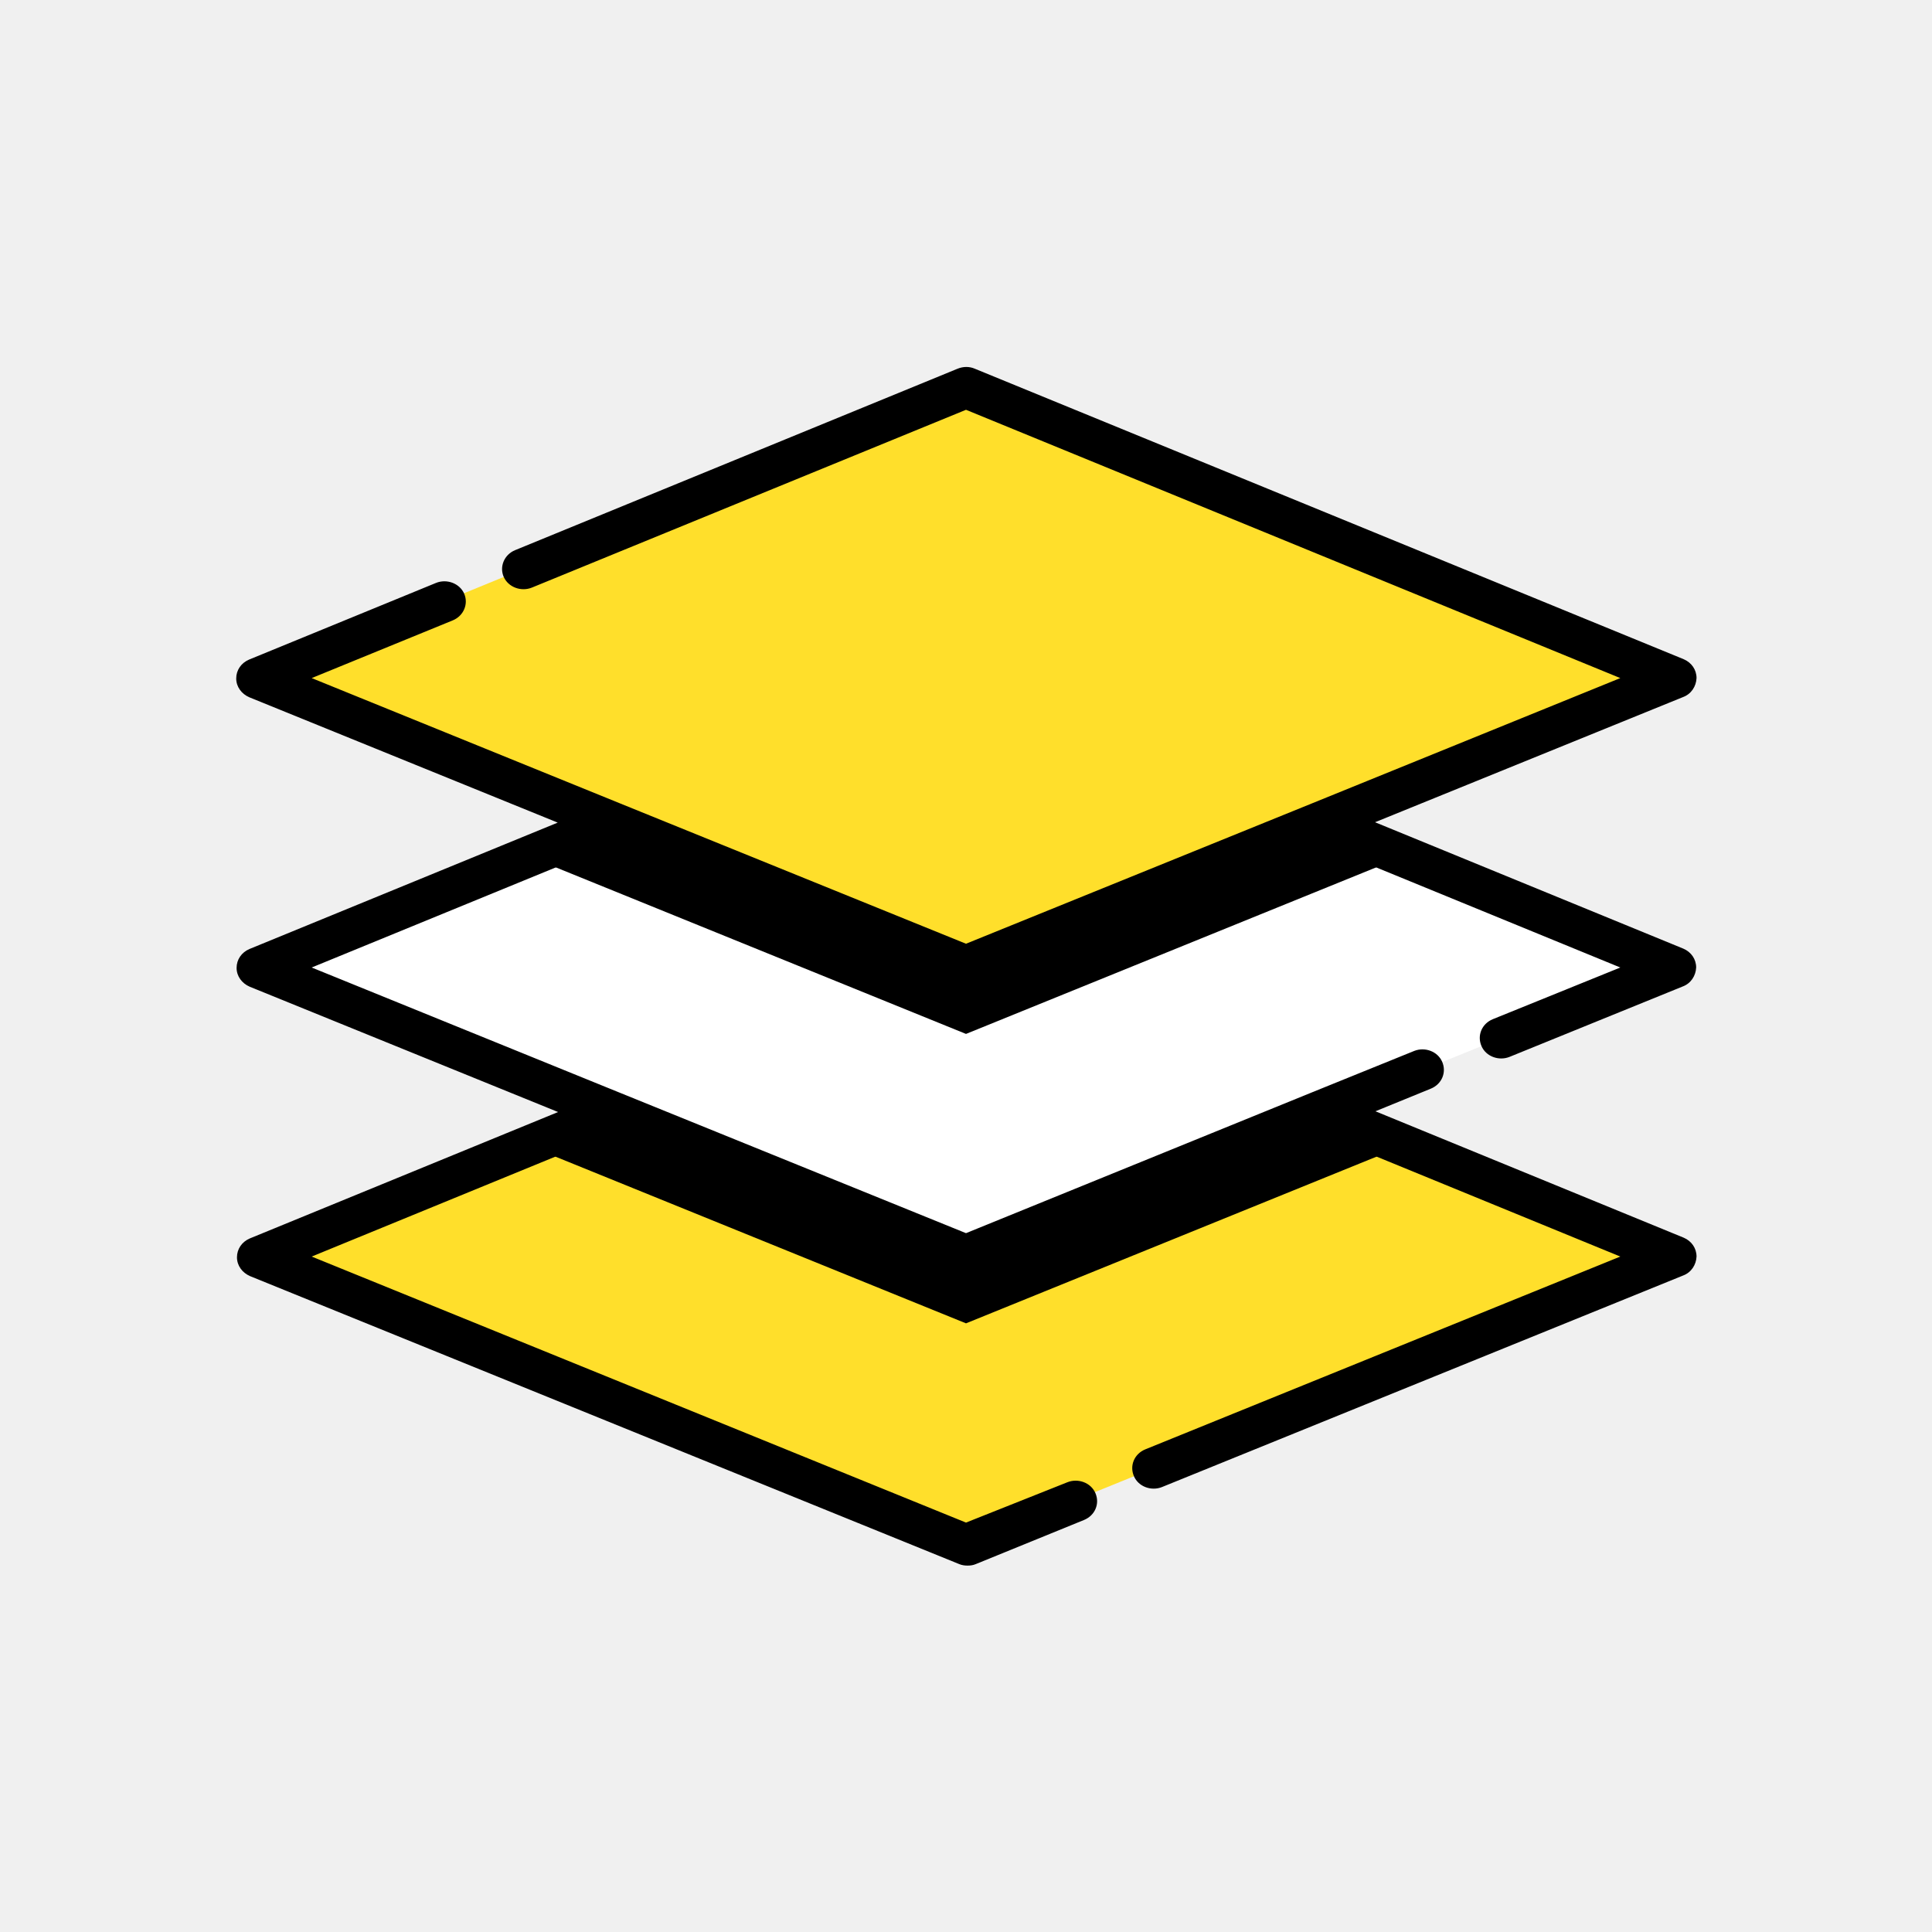
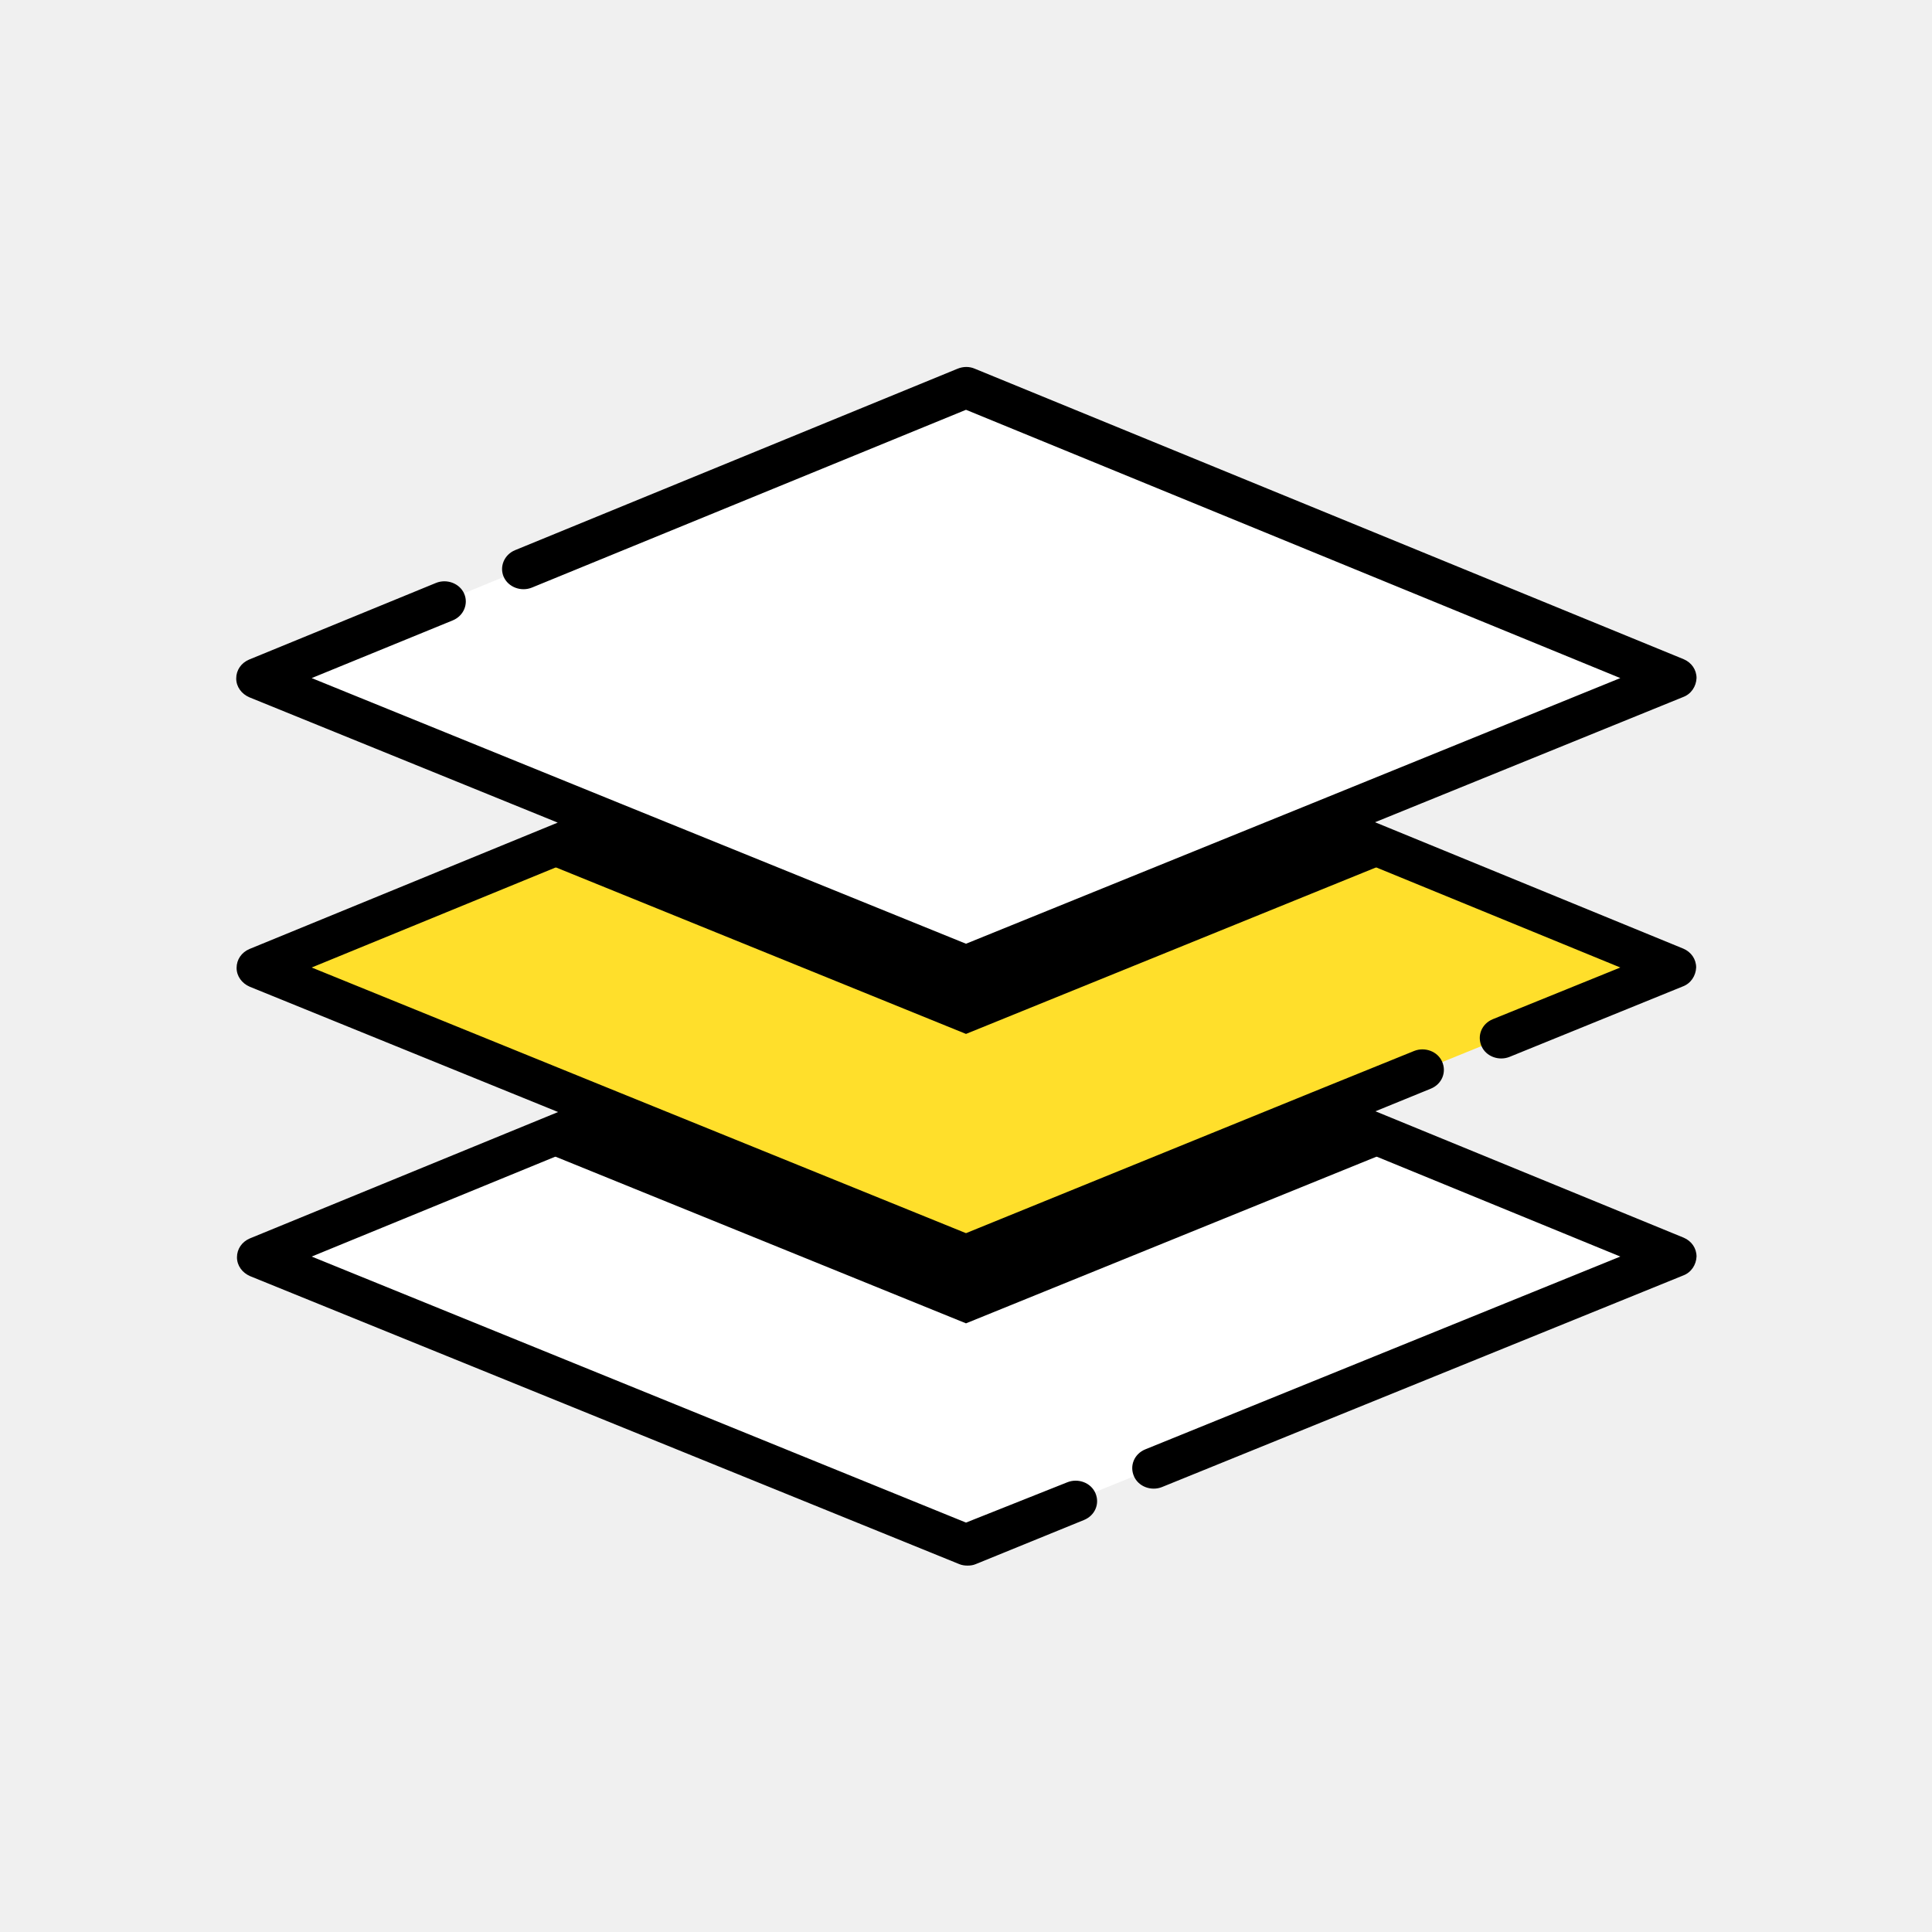
<svg xmlns="http://www.w3.org/2000/svg" version="1.1" id="Capa_1" x="0px" y="0px" viewBox="0 0 512 512" style="enable-background:new 0 0 512 512;" xml:space="preserve">
  <style type="text/css">
- 	.st0{fill:#FFDF2B;}
- 	.st1{fill:#FFFFFF;}
+ 	.st0{fill:#FFFFFF;}
+ 	.st1{fill:#FFDF2B;}
</style>
  <polygon class="st0" points="256,332.7 162.1,294.5 68.1,333 256,409.3 443.9,333 349.9,294.5 " />
  <polygon class="st1" points="256,256 162.1,217.9 68.1,256.4 256,332.7 443.9,256.4 349.9,217.9 " />
  <polygon class="st0" points="443.9,179.7 256,256 68.1,179.7 256,102.7 " />
  <polygon points="256,274 372,226.9 349.9,217.9 256,256 162.1,217.9 140,226.9 " />
  <polygon points="256,350.7 372,303.6 349.9,294.5 256,332.7 162.1,294.5 140,303.6 " />
  <path d="M392.6,277.2c1.2,2.8,4.6,4,7.4,2.9l46-18.7c2.1-0.8,3.4-2.8,3.5-5c0-2.2-1.3-4.1-3.4-5l-81.7-33.5l81.7-33.2  c2.1-0.8,3.4-2.8,3.5-5c0-2.2-1.3-4.1-3.4-5l-187.9-77c-1.4-0.6-3-0.6-4.5,0l-117.3,48.1c-2.9,1.2-4.2,4.4-3,7.1  c1.2,2.7,4.6,4,7.5,2.8l115-47.1l173.4,71.1l-81.7,33.2l0,0L256,250.1l-91.7-37.2l0,0l-81.7-33.2l37.4-15.3c2.9-1.2,4.2-4.4,3-7.1  c-1.2-2.7-4.6-4-7.5-2.8L66,174.8c-2.1,0.9-3.4,2.8-3.4,5s1.4,4.1,3.5,5l81.7,33.2l-81.7,33.5c-2.1,0.9-3.4,2.8-3.4,5  c0,2.2,1.4,4.1,3.5,5l81.7,33.2l-81.7,33.5c-2.1,0.9-3.4,2.8-3.4,5s1.4,4.1,3.5,5l187.9,76.3c0.7,0.3,1.5,0.4,2.2,0.4  c0.8,0,1.5-0.1,2.2-0.4l28.7-11.7c2.9-1.2,4.2-4.3,3-7.1c-1.2-2.8-4.6-4-7.4-2.9L256,403.5L82.6,333l79.5-32.6l91.7,37.2  c0.7,0.3,1.5,0.4,2.2,0.4c0.8,0,1.5-0.1,2.2-0.4l91.7-37.2l79.5,32.6l-125.9,51.1c-2.9,1.2-4.2,4.3-3,7.1c1.2,2.8,4.6,4,7.4,2.9  L446.1,338c2.1-0.8,3.4-2.8,3.5-5c0-2.2-1.3-4.1-3.4-5l-81.7-33.5l14.7-6c2.9-1.2,4.2-4.3,3-7.1c-1.2-2.8-4.6-4-7.4-2.9l-26.9,10.9  l0,0L256,326.8l-91.7-37.2l0,0l-81.7-33.2l79.5-32.6l91.7,37.2c0.7,0.3,1.5,0.4,2.2,0.4c0.8,0,1.5-0.1,2.2-0.4l91.7-37.2l79.5,32.6  l-33.8,13.7C392.7,271.3,391.4,274.4,392.6,277.2z" />
</svg>
